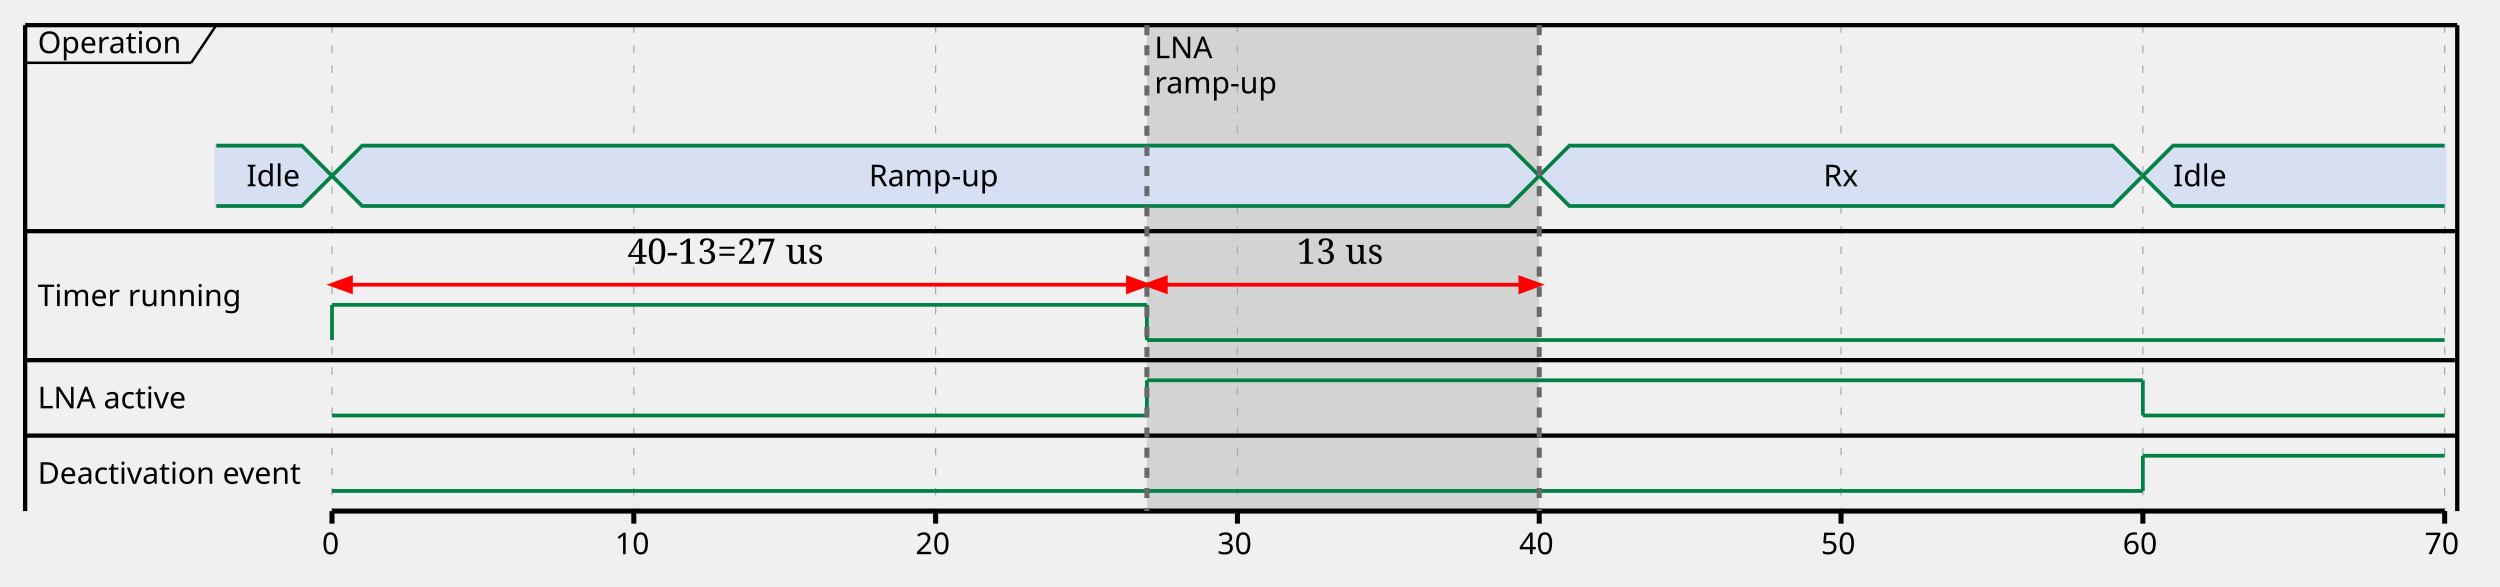
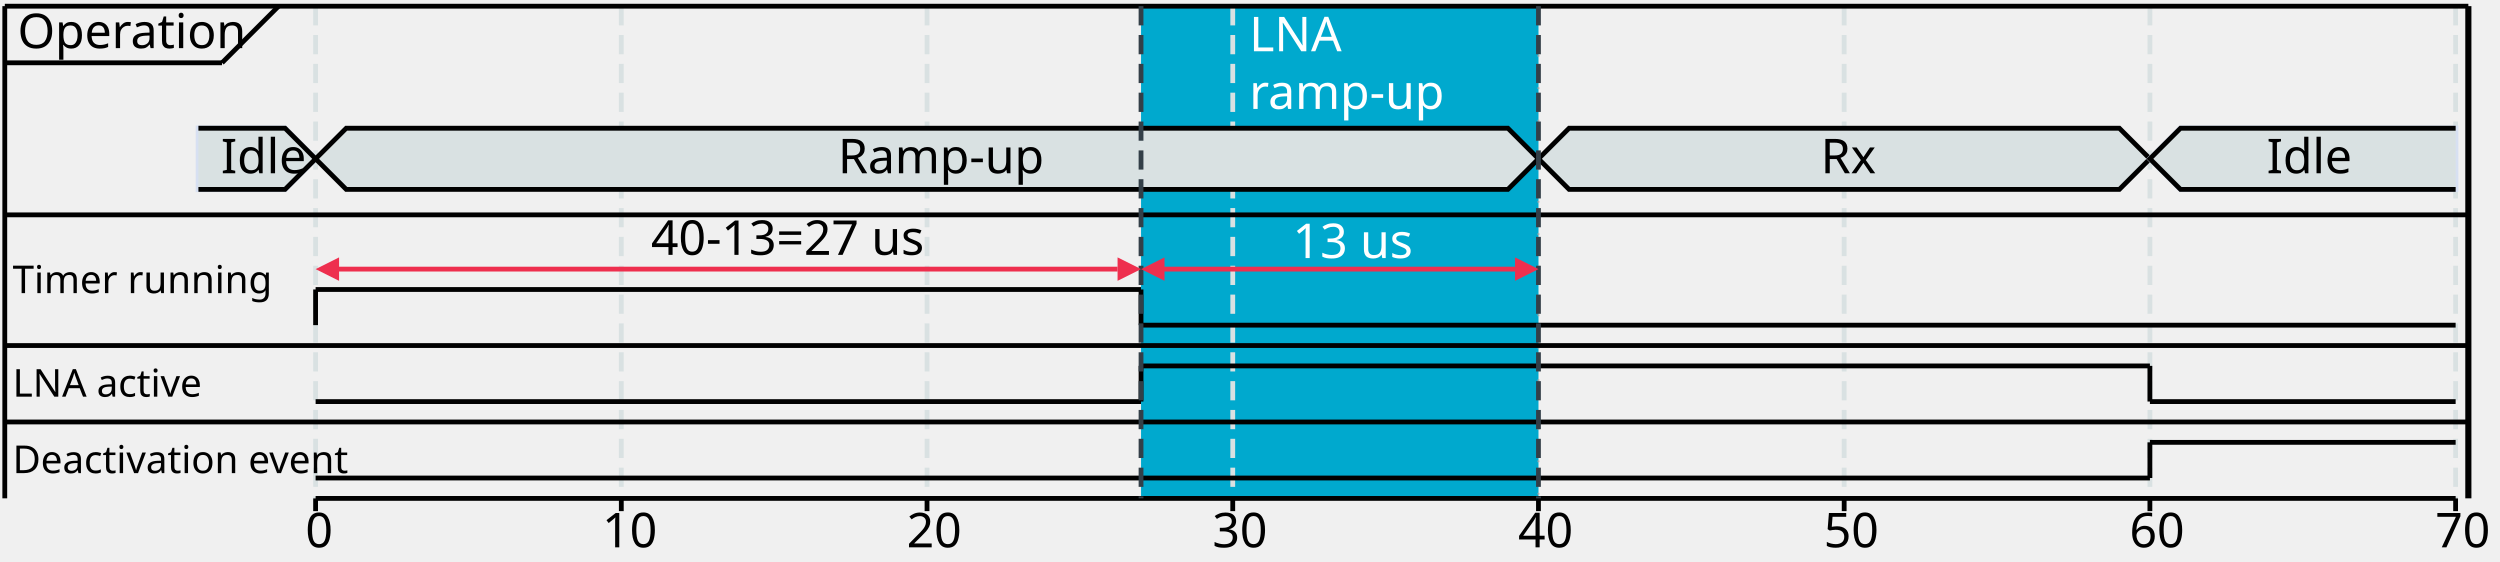
- <svg xmlns="http://www.w3.org/2000/svg" contentScriptType="application/ecmascript" contentStyleType="text/css" height="233px" preserveAspectRatio="none" style="width:994px;height:233px;" version="1.1" viewBox="0 0 994 233" width="994px" zoomAndPan="magnify">
-   <defs />
+ <svg xmlns="http://www.w3.org/2000/svg" xmlns:xlink="http://www.w3.org/1999/xlink" width="7.223in" height="1.623in" viewBox="0 0 520.075 116.845" xml:space="preserve" color-interpolation-filters="sRGB" class="st17">
+   <style type="text/css">
+ 	
+ 		.st1 {stroke:#000000;stroke-linecap:butt;stroke-width:1}
+ 		.st2 {stroke:#000000;stroke-linecap:butt;stroke-width:1.275}
+ 		.st3 {fill:#00a9ce;stroke:none;stroke-linecap:butt;stroke-width:0.75}
+ 		.st4 {stroke:#d9e1e2;stroke-dasharray:4,2;stroke-linecap:butt;stroke-width:1}
+ 		.st5 {stroke:#aaaaaa;stroke-dasharray:0.375,3;stroke-linecap:butt;stroke-width:0.375}
+ 		.st6 {fill:none;stroke:none;stroke-linecap:butt;stroke-width:0.75}
+ 		.st7 {fill:#000000;font-family:Calibri;font-size:0.833em}
+ 		.st8 {fill:#d7e0f2;stroke:#d7e0f2;stroke-linecap:butt;stroke-width:1.125}
+ 		.st9 {fill:#d9e1e2}
+ 		.st10 {fill:#d9e1e2;stroke:#000000;stroke-linecap:butt;stroke-width:1}
+ 		.st11 {fill:#000000;font-family:Calibri;font-size:0.667em}
+ 		.st12 {fill:#ffffff;font-family:Calibri;font-size:0.833em}
+ 		.st13 {stroke:#333f48;stroke-dasharray:4,2;stroke-linecap:butt;stroke-width:1}
+ 		.st14 {font-size:1em}
+ 		.st15 {marker-end:url(#mrkr4-193);marker-start:url(#mrkr4-191);stroke:#ee2f4e;stroke-linecap:butt;stroke-width:1}
+ 		.st16 {fill:#ee2f4e;fill-opacity:1;stroke:#ee2f4e;stroke-opacity:1;stroke-width:0.41}
+ 		.st17 {fill:none;fill-rule:evenodd;font-size:12px;overflow:visible;stroke-linecap:square;stroke-miterlimit:3}
+ 	
+ 	</style>
+   <defs id="Markers">
+     <g id="lend4">
+       <path d="M 2 1 L 0 0 L 2 -1 L 2 1 " style="stroke:none" />
+     </g>
+     <marker id="mrkr4-191" class="st16" refX="4.52" orient="auto" markerUnits="strokeWidth" overflow="visible">
+       <use xlink:href="#lend4" transform="scale(2.44) " />
+     </marker>
+     <marker id="mrkr4-193" class="st16" refX="-4.88" orient="auto" markerUnits="strokeWidth" overflow="visible">
+       <use xlink:href="#lend4" transform="scale(-2.44,-2.44) " />
+     </marker>
+   </defs>
  <g>
-     <line style="stroke: #000000; stroke-width: 1.7;" x1="10" x2="10" y1="10" y2="203.203" />
-     <line style="stroke: #000000; stroke-width: 1.7;" x1="977" x2="977" y1="10" y2="203.203" />
-     <rect fill="#D3D3D3" height="193.203" style="stroke: none; stroke-width: 1.0;" width="156" x="456" y="10" />
-     <line style="stroke: #AAAAAA; stroke-width: 0.5; stroke-dasharray: 3.0,5.0;" x1="132" x2="132" y1="10" y2="203.203" />
-     <line style="stroke: #AAAAAA; stroke-width: 0.5; stroke-dasharray: 3.0,5.0;" x1="252" x2="252" y1="10" y2="203.203" />
-     <line style="stroke: #AAAAAA; stroke-width: 0.5; stroke-dasharray: 3.0,5.0;" x1="372" x2="372" y1="10" y2="203.203" />
-     <line style="stroke: #AAAAAA; stroke-width: 0.5; stroke-dasharray: 3.0,5.0;" x1="492" x2="492" y1="10" y2="203.203" />
-     <line style="stroke: #AAAAAA; stroke-width: 0.5; stroke-dasharray: 3.0,5.0;" x1="612" x2="612" y1="10" y2="203.203" />
-     <line style="stroke: #AAAAAA; stroke-width: 0.5; stroke-dasharray: 3.0,5.0;" x1="732" x2="732" y1="10" y2="203.203" />
-     <line style="stroke: #AAAAAA; stroke-width: 0.5; stroke-dasharray: 3.0,5.0;" x1="852" x2="852" y1="10" y2="203.203" />
-     <line style="stroke: #AAAAAA; stroke-width: 0.5; stroke-dasharray: 3.0,5.0;" x1="972" x2="972" y1="10" y2="203.203" />
-     <line style="stroke: #000000; stroke-width: 1.7;" x1="10" x2="977" y1="10" y2="10" />
-     <text fill="#000000" font-family="sans-serif" font-size="12" lengthAdjust="spacingAndGlyphs" textLength="60" x="15" y="21.139">Operation</text>
-     <line style="stroke: #000000; stroke-width: 1.0;" x1="10" x2="76" y1="24.969" y2="24.969" />
-     <line style="stroke: #000000; stroke-width: 1.0;" x1="76" x2="86" y1="24.969" y2="10" />
-     <polygon fill="#D7E0F2" points="86,57.906,120,57.906,132,69.906,120,81.906,86,81.906" style="stroke: #D7E0F2; stroke-width: 1.5;" />
-     <path d="M86,57.906 L120,57.906 L132,69.906 L120,81.906 L86,81.906 " fill="#D7E0F2" style="stroke: #038048; stroke-width: 1.5;" />
-     <text fill="#000000" font-family="sans-serif" font-size="12" lengthAdjust="spacingAndGlyphs" textLength="22" x="98" y="74.061">Idle</text>
-     <polygon fill="#D7E0F2" points="144,57.906,600,57.906,612,69.906,600,81.906,144,81.906,132,69.906" style="stroke: #038048; stroke-width: 1.5;" />
-     <polygon fill="#D7E0F2" points="624,57.906,840,57.906,852,69.906,840,81.906,624,81.906,612,69.906" style="stroke: #038048; stroke-width: 1.5;" />
-     <polygon fill="#D7E0F2" points="864,57.906,972,57.906,972,81.906,864,81.906,852,69.906" style="stroke: #D7E0F2; stroke-width: 1.5;" />
-     <path d="M972,57.906 L864,57.906 L852,69.906 L864,81.906 L972,81.906 " fill="#D7E0F2" style="stroke: #038048; stroke-width: 1.5;" />
-     <text fill="#000000" font-family="sans-serif" font-size="12" lengthAdjust="spacingAndGlyphs" textLength="53" x="345.5" y="74.061">Ramp-up</text>
-     <text fill="#000000" font-family="sans-serif" font-size="12" lengthAdjust="spacingAndGlyphs" textLength="14" x="725" y="74.061">Rx</text>
-     <text fill="#000000" font-family="sans-serif" font-size="12" lengthAdjust="spacingAndGlyphs" textLength="22" x="864" y="74.061">Idle</text>
-     <line style="stroke: #000000; stroke-width: 1.7;" x1="10" x2="977" y1="91.906" y2="91.906" />
-     <text fill="#000000" font-family="sans-serif" font-size="12" lengthAdjust="spacingAndGlyphs" textLength="82" x="15" y="121.709">Timer running</text>
-     <line style="stroke: #038048; stroke-width: 1.5;" x1="132" x2="132" y1="135.203" y2="135.203" />
-     <line style="stroke: #038048; stroke-width: 1.5;" x1="132" x2="132" y1="121.203" y2="135.203" />
-     <line style="stroke: #038048; stroke-width: 1.5;" x1="132" x2="456" y1="121.203" y2="121.203" />
-     <line style="stroke: #038048; stroke-width: 1.5;" x1="456" x2="456" y1="121.203" y2="135.203" />
-     <line style="stroke: #038048; stroke-width: 1.5;" x1="456" x2="972" y1="135.203" y2="135.203" />
-     <line style="stroke: #FF0000; stroke-width: 1.5;" x1="132" x2="456" y1="113.203" y2="113.203" />
-     <polygon fill="#FF0000" points="139.518,110.467,139.518,115.939,132,113.203" style="stroke: #FF0000; stroke-width: 1.5;" />
-     <polygon fill="#FF0000" points="448.483,115.939,448.483,110.467,456,113.203" style="stroke: #FF0000; stroke-width: 1.5;" />
-     <text fill="#000000" font-family="Serif" font-size="14" lengthAdjust="spacingAndGlyphs" textLength="89" x="249.5" y="104.901">40-13=27 us</text>
-     <line style="stroke: #FF0000; stroke-width: 1.5;" x1="456" x2="612" y1="113.203" y2="113.203" />
-     <polygon fill="#FF0000" points="463.517,110.467,463.517,115.939,456,113.203" style="stroke: #FF0000; stroke-width: 1.5;" />
-     <polygon fill="#FF0000" points="604.482,115.939,604.482,110.467,612,113.203" style="stroke: #FF0000; stroke-width: 1.5;" />
-     <text fill="#000000" font-family="Serif" font-size="14" lengthAdjust="spacingAndGlyphs" textLength="37" x="515.5" y="104.901">13 us</text>
-     <line style="stroke: #000000; stroke-width: 1.7;" x1="10" x2="977" y1="143.203" y2="143.203" />
-     <text fill="#000000" font-family="sans-serif" font-size="12" lengthAdjust="spacingAndGlyphs" textLength="62" x="15" y="162.357">LNA active</text>
-     <line style="stroke: #038048; stroke-width: 1.5;" x1="132" x2="456" y1="165.203" y2="165.203" />
-     <line style="stroke: #038048; stroke-width: 1.5;" x1="456" x2="456" y1="151.203" y2="165.203" />
-     <line style="stroke: #038048; stroke-width: 1.5;" x1="456" x2="852" y1="151.203" y2="151.203" />
-     <line style="stroke: #038048; stroke-width: 1.5;" x1="852" x2="852" y1="151.203" y2="165.203" />
-     <line style="stroke: #038048; stroke-width: 1.5;" x1="852" x2="972" y1="165.203" y2="165.203" />
-     <line style="stroke: #000000; stroke-width: 1.7;" x1="10" x2="977" y1="173.203" y2="173.203" />
-     <text fill="#000000" font-family="sans-serif" font-size="12" lengthAdjust="spacingAndGlyphs" textLength="112" x="15" y="192.357">Deactivation event</text>
-     <line style="stroke: #038048; stroke-width: 1.5;" x1="132" x2="852" y1="195.203" y2="195.203" />
-     <line style="stroke: #038048; stroke-width: 1.5;" x1="852" x2="852" y1="181.203" y2="195.203" />
-     <line style="stroke: #038048; stroke-width: 1.5;" x1="852" x2="972" y1="181.203" y2="181.203" />
-     <line style="stroke: #000000; stroke-width: 2.0;" x1="132" x2="132" y1="203.203" y2="208.203" />
-     <line style="stroke: #000000; stroke-width: 2.0;" x1="252" x2="252" y1="203.203" y2="208.203" />
-     <line style="stroke: #000000; stroke-width: 2.0;" x1="372" x2="372" y1="203.203" y2="208.203" />
-     <line style="stroke: #000000; stroke-width: 2.0;" x1="492" x2="492" y1="203.203" y2="208.203" />
-     <line style="stroke: #000000; stroke-width: 2.0;" x1="612" x2="612" y1="203.203" y2="208.203" />
-     <line style="stroke: #000000; stroke-width: 2.0;" x1="732" x2="732" y1="203.203" y2="208.203" />
-     <line style="stroke: #000000; stroke-width: 2.0;" x1="852" x2="852" y1="203.203" y2="208.203" />
-     <line style="stroke: #000000; stroke-width: 2.0;" x1="972" x2="972" y1="203.203" y2="208.203" />
-     <line style="stroke: #000000; stroke-width: 2.0;" x1="132" x2="972" y1="203.203" y2="203.203" />
-     <text fill="#000000" font-family="sans-serif" font-size="12" lengthAdjust="spacingAndGlyphs" textLength="8" x="128" y="220.342">0</text>
-     <text fill="#000000" font-family="sans-serif" font-size="12" lengthAdjust="spacingAndGlyphs" textLength="15" x="244.5" y="220.342">10</text>
-     <text fill="#000000" font-family="sans-serif" font-size="12" lengthAdjust="spacingAndGlyphs" textLength="16" x="364" y="220.342">20</text>
-     <text fill="#000000" font-family="sans-serif" font-size="12" lengthAdjust="spacingAndGlyphs" textLength="16" x="484" y="220.342">30</text>
-     <text fill="#000000" font-family="sans-serif" font-size="12" lengthAdjust="spacingAndGlyphs" textLength="16" x="604" y="220.342">40</text>
-     <text fill="#000000" font-family="sans-serif" font-size="12" lengthAdjust="spacingAndGlyphs" textLength="16" x="724" y="220.342">50</text>
-     <text fill="#000000" font-family="sans-serif" font-size="12" lengthAdjust="spacingAndGlyphs" textLength="16" x="844" y="220.342">60</text>
-     <text fill="#000000" font-family="sans-serif" font-size="12" lengthAdjust="spacingAndGlyphs" textLength="16" x="964" y="220.342">70</text>
-     <line style="stroke: #696969; stroke-width: 2.0; stroke-dasharray: 4.0,4.0;" x1="456" x2="456" y1="10" y2="203.203" />
-     <line style="stroke: #696969; stroke-width: 2.0; stroke-dasharray: 4.0,4.0;" x1="612" x2="612" y1="10" y2="203.203" />
-     <text fill="#000000" font-family="sans-serif" font-size="12" lengthAdjust="spacingAndGlyphs" textLength="22" x="459" y="23.139">LNA</text>
-     <text fill="#000000" font-family="sans-serif" font-size="12" lengthAdjust="spacingAndGlyphs" textLength="51" x="459" y="37.107">ramp-up</text>
+     <g id="shape1673-1" transform="translate(117.845,1.275) rotate(90)">
+       <path d="M0 116.85 L102.39 116.85" class="st1" />
+     </g>
+     <g id="shape1674-4" transform="translate(630.34,1.275) rotate(90)">
+       <path d="M0 116.85 L102.39 116.85" class="st2" />
+     </g>
+     <g id="shape1675-7" transform="translate(237.373,-13.1754)">
+       <rect x="0" y="14.45" width="82.678" height="102.395" class="st3" />
+     </g>
+     <g id="shape1676-9" transform="translate(182.503,1.275) rotate(90)">
+       <path d="M0 116.85 L102.39 116.85" class="st4" />
+     </g>
+     <g id="shape1677-12" transform="translate(246.101,1.275) rotate(90)">
+       <path d="M0 116.85 L102.39 116.85" class="st4" />
+     </g>
+     <g id="shape1678-15" transform="translate(309.699,1.275) rotate(90)">
+       <path d="M0 116.85 L102.39 116.85" class="st4" />
+     </g>
+     <g id="shape1679-18" transform="translate(373.298,1.275) rotate(90)">
+       <path d="M0 116.85 L102.39 116.85" class="st4" />
+     </g>
+     <g id="shape1680-21" transform="translate(436.896,1.275) rotate(90)">
+       <path d="M0 116.85 L102.39 116.85" class="st5" />
+     </g>
+     <g id="shape1681-24" transform="translate(500.494,1.275) rotate(90)">
+       <path d="M0 116.85 L102.39 116.85" class="st4" />
+     </g>
+     <g id="shape1682-27" transform="translate(564.092,1.275) rotate(90)">
+       <path d="M0 116.85 L102.39 116.85" class="st4" />
+     </g>
+     <g id="shape1683-30" transform="translate(627.69,1.275) rotate(90)">
+       <path d="M0 116.85 L102.39 116.85" class="st4" />
+     </g>
+     <g id="shape1684-33" transform="translate(1,-115.57)">
+       <path d="M0 116.85 L512.49 116.85" class="st1" />
+     </g>
+     <g id="shape1685-36" transform="translate(3.64992,-106.022)">
+       <rect x="0" y="109.213" width="43.989" height="7.632" class="st6" />
+       <text x="0" y="116.03" class="st7">Operation</text>
+     </g>
+     <g id="shape1686-39" transform="translate(1,-103.792)">
+       <path d="M0 116.85 L45.18 116.85" class="st1" />
+     </g>
+     <g id="shape1687-42" transform="translate(-36.4418,-69.569) rotate(-45)">
+       <path d="M0 116.85 L16.75 116.85" class="st1" />
+     </g>
+     <g id="shape1688-45" transform="translate(41.2788,-77.4608)">
+       <path d="M0 104.13 L18.02 104.13 L24.38 110.49 L18.02 116.85 L0 116.85 L0 104.13 Z" class="st8" />
+     </g>
+     <g id="shape1689-47" transform="translate(41.2788,-77.4608)">
+       <path d="M0 104.13 L18.02 104.13 L24.38 110.49 L18.02 116.85 L0 116.85 L0 104.13 Z" class="st9" />
+       <path d="M0 104.13 L18.02 104.13 L24.38 110.49 L18.02 116.85 L0 116.85" class="st1" />
+       <text x="4.67" y="113.49" class="st7">Idle</text>
+     </g>
+     <g id="shape1691-51" transform="translate(65.6581,-77.4608)">
+       <path d="M6.36 104.13 L248.03 104.13 L254.39 110.49 L248.03 116.85 L6.36 116.85 L0 110.49 L6.36 104.13 Z" class="st10" />
+       <text x="108.68" y="113.49" class="st7">Ramp-up</text>
+     </g>
+     <g id="shape1692-54" transform="translate(320.051,-77.4608)">
+       <path d="M6.36 104.13 L120.84 104.13 L127.2 110.49 L120.84 116.85 L6.36 116.85 L0 110.49 L6.36 104.13 Z" class="st10" />
+       <text x="58.72" y="113.49" class="st7">Rx</text>
+     </g>
+     <g id="shape1693-57" transform="translate(447.247,-77.4608)">
+       <path d="M6.36 104.13 L63.6 104.13 L63.6 116.85 L6.36 116.85 L0 110.49 L6.36 104.13 Z" class="st8" />
+     </g>
+     <g id="shape1694-59" transform="translate(447.247,-77.4608)">
+       <path d="M63.6 104.13 L6.36 104.13 L0 110.49 L6.36 116.85 L63.6 116.85 L63.6 104.13 Z" class="st9" />
+       <path d="M63.6 104.13 L6.36 104.13 L0 110.49 L6.36 116.85 L63.6 116.85" class="st1" />
+       <text x="24.28" y="113.49" class="st7">Idle</text>
+     </g>
+     <g id="shape1698-63" transform="translate(1,-72.161)">
+       <path d="M0 116.85 L512.49 116.85" class="st1" />
+     </g>
+     <g id="shape1699-66" transform="translate(2.63457,-54.4581)">
+       <rect x="0" y="109.213" width="49.819" height="7.632" class="st6" />
+       <text x="0" y="115.43" class="st11">Timer running</text>
+     </g>
+     <g id="shape1700-69" transform="translate(65.6581,-49.2144)">
+ 			</g>
+     <g id="shape1701-70" transform="translate(182.503,60.2109) rotate(90)">
+       <path d="M0 116.85 L7.42 116.85" class="st1" />
+     </g>
+     <g id="shape1702-73" transform="translate(65.6581,-56.6341)">
+       <path d="M0 116.85 L171.71 116.85" class="st1" />
+     </g>
+     <g id="shape1703-76" transform="translate(354.218,60.2109) rotate(90)">
+       <path d="M0 116.85 L7.42 116.85" class="st1" />
+     </g>
+     <g id="shape1704-79" transform="translate(237.373,-49.2144)">
+       <path d="M0 116.85 L273.47 116.85" class="st1" />
+     </g>
+     <g id="shape1708-82" transform="translate(135.435,-62.3809)">
+       <rect x="0" y="107.941" width="51.236" height="8.904" class="st6" />
+       <text x="0" y="115.39" class="st7">40-13=27 us</text>
+     </g>
+     <g id="shape1712-85" transform="translate(268.907,-61.7139)">
+       <rect x="0" y="107.941" width="37.099" height="8.904" class="st6" />
+       <text x="0" y="115.39" class="st12">13 us</text>
+     </g>
+     <g id="shape1713-88" transform="translate(1,-44.9745)">
+       <path d="M0 116.85 L512.49 116.85" class="st1" />
+     </g>
+     <g id="shape1714-91" transform="translate(2.63457,-32.9151)">
+       <rect x="0" y="109.213" width="37.629" height="7.632" class="st6" />
+       <text x="0" y="115.43" class="st11">LNA active</text>
+     </g>
+     <g id="shape1715-94" transform="translate(65.6581,-33.3148)">
+       <path d="M0 116.85 L171.71 116.85" class="st1" />
+     </g>
+     <g id="shape1716-97" transform="translate(354.218,76.1104) rotate(90)">
+       <path d="M0 116.85 L7.42 116.85" class="st1" />
+     </g>
+     <g id="shape1717-100" transform="translate(237.373,-40.7346)">
+       <path d="M0 116.85 L209.87 116.85" class="st1" />
+     </g>
+     <g id="shape1718-103" transform="translate(564.092,76.1104) rotate(90)">
+       <path d="M0 116.85 L7.42 116.85" class="st1" />
+     </g>
+     <g id="shape1719-106" transform="translate(447.247,-33.3148)">
+       <path d="M0 116.85 L63.6 116.85" class="st1" />
+     </g>
+     <g id="shape1720-109" transform="translate(1,-29.075)">
+       <path d="M0 116.85 L512.49 116.85" class="st1" />
+     </g>
+     <g id="shape1721-112" transform="translate(2.63457,-17.0155)">
+       <rect x="0" y="109.213" width="63.598" height="7.632" class="st6" />
+       <text x="0" y="115.43" class="st11">Deactivation event</text>
+     </g>
+     <g id="shape1722-115" transform="translate(65.6581,-17.4153)">
+       <path d="M0 116.85 L381.59 116.85" class="st1" />
+     </g>
+     <g id="shape1723-118" transform="translate(564.092,92.01) rotate(90)">
+       <path d="M0 116.85 L7.42 116.85" class="st1" />
+     </g>
+     <g id="shape1724-121" transform="translate(447.247,-24.8351)">
+       <path d="M0 116.85 L63.6 116.85" class="st1" />
+     </g>
+     <g id="shape1725-124" transform="translate(182.503,103.67) rotate(90)">
+       <path d="M0 116.85 L2.65 116.85" class="st1" />
+     </g>
+     <g id="shape1726-127" transform="translate(246.101,103.67) rotate(90)">
+       <path d="M0 116.85 L2.65 116.85" class="st1" />
+     </g>
+     <g id="shape1727-130" transform="translate(309.699,103.67) rotate(90)">
+       <path d="M0 116.85 L2.65 116.85" class="st1" />
+     </g>
+     <g id="shape1728-133" transform="translate(373.298,103.67) rotate(90)">
+       <path d="M0 116.85 L2.65 116.85" class="st1" />
+     </g>
+     <g id="shape1729-136" transform="translate(436.896,103.67) rotate(90)">
+       <path d="M0 116.85 L2.65 116.85" class="st1" />
+     </g>
+     <g id="shape1730-139" transform="translate(500.494,103.67) rotate(90)">
+       <path d="M0 116.85 L2.65 116.85" class="st1" />
+     </g>
+     <g id="shape1731-142" transform="translate(564.092,103.67) rotate(90)">
+       <path d="M0 116.85 L2.65 116.85" class="st1" />
+     </g>
+     <g id="shape1732-145" transform="translate(627.69,103.67) rotate(90)">
+       <path d="M0 116.85 L2.65 116.85" class="st1" />
+     </g>
+     <g id="shape1733-148" transform="translate(65.6581,-13.1754)">
+       <path d="M0 116.85 L445.19 116.85" class="st1" />
+     </g>
+     <g id="shape1734-151" transform="translate(63.5382,-2.18423)">
+       <rect x="0" y="109.213" width="6.36" height="7.632" class="st6" />
+       <text x="0" y="116.03" class="st7">0</text>
+     </g>
+     <g id="shape1735-154" transform="translate(125.281,-2.18423)">
+       <rect x="0" y="109.213" width="12.72" height="7.632" class="st6" />
+       <text x="0" y="116.03" class="st7">10</text>
+     </g>
+     <g id="shape1736-157" transform="translate(188.614,-2.18423)">
+       <rect x="0" y="109.213" width="12.72" height="7.632" class="st6" />
+       <text x="0" y="116.03" class="st7">20</text>
+     </g>
+     <g id="shape1737-160" transform="translate(252.213,-2.18423)">
+       <rect x="0" y="109.213" width="12.72" height="7.632" class="st6" />
+       <text x="0" y="116.03" class="st7">30</text>
+     </g>
+     <g id="shape1738-163" transform="translate(315.811,-2.18423)">
+       <rect x="0" y="109.213" width="12.72" height="7.632" class="st6" />
+       <text x="0" y="116.03" class="st7">40</text>
+     </g>
+     <g id="shape1739-166" transform="translate(379.409,-2.18423)">
+       <rect x="0" y="109.213" width="12.72" height="7.632" class="st6" />
+       <text x="0" y="116.03" class="st7">50</text>
+     </g>
+     <g id="shape1740-169" transform="translate(443.007,-2.18423)">
+       <rect x="0" y="109.213" width="12.72" height="7.632" class="st6" />
+       <text x="0" y="116.03" class="st7">60</text>
+     </g>
+     <g id="shape1741-172" transform="translate(506.605,-2.18423)">
+       <rect x="0" y="109.213" width="12.72" height="7.632" class="st6" />
+       <text x="0" y="116.03" class="st7">70</text>
+     </g>
+     <g id="shape1742-175" transform="translate(354.218,1.275) rotate(90)">
+       <path d="M0 116.85 L102.39 116.85" class="st13" />
+     </g>
+     <g id="shape1743-178" transform="translate(436.896,1.275) rotate(90)">
+       <path d="M0 116.85 L102.39 116.85" class="st13" />
+     </g>
+     <g id="shape1744-181" transform="translate(259.891,-93.3634)">
+       <rect x="0" y="97.198" width="39.749" height="19.647" class="st6" />
+       <text x="0" y="104.02" class="st12">LNA  <tspan x="0" dy="1.2em" class="st14">ramp</tspan>-up</text>
+     </g>
+     <g id="shape1705-185" transform="translate(65.6581,-60.874)">
+       <path d="M4.52 116.85 L4.88 116.85 L166.83 116.85" class="st15" />
+     </g>
+     <g id="shape1709-194" transform="translate(237.373,-60.874)">
+       <path d="M4.52 116.85 L4.88 116.85 L77.8 116.85" class="st15" />
+     </g>
  </g>
</svg>
